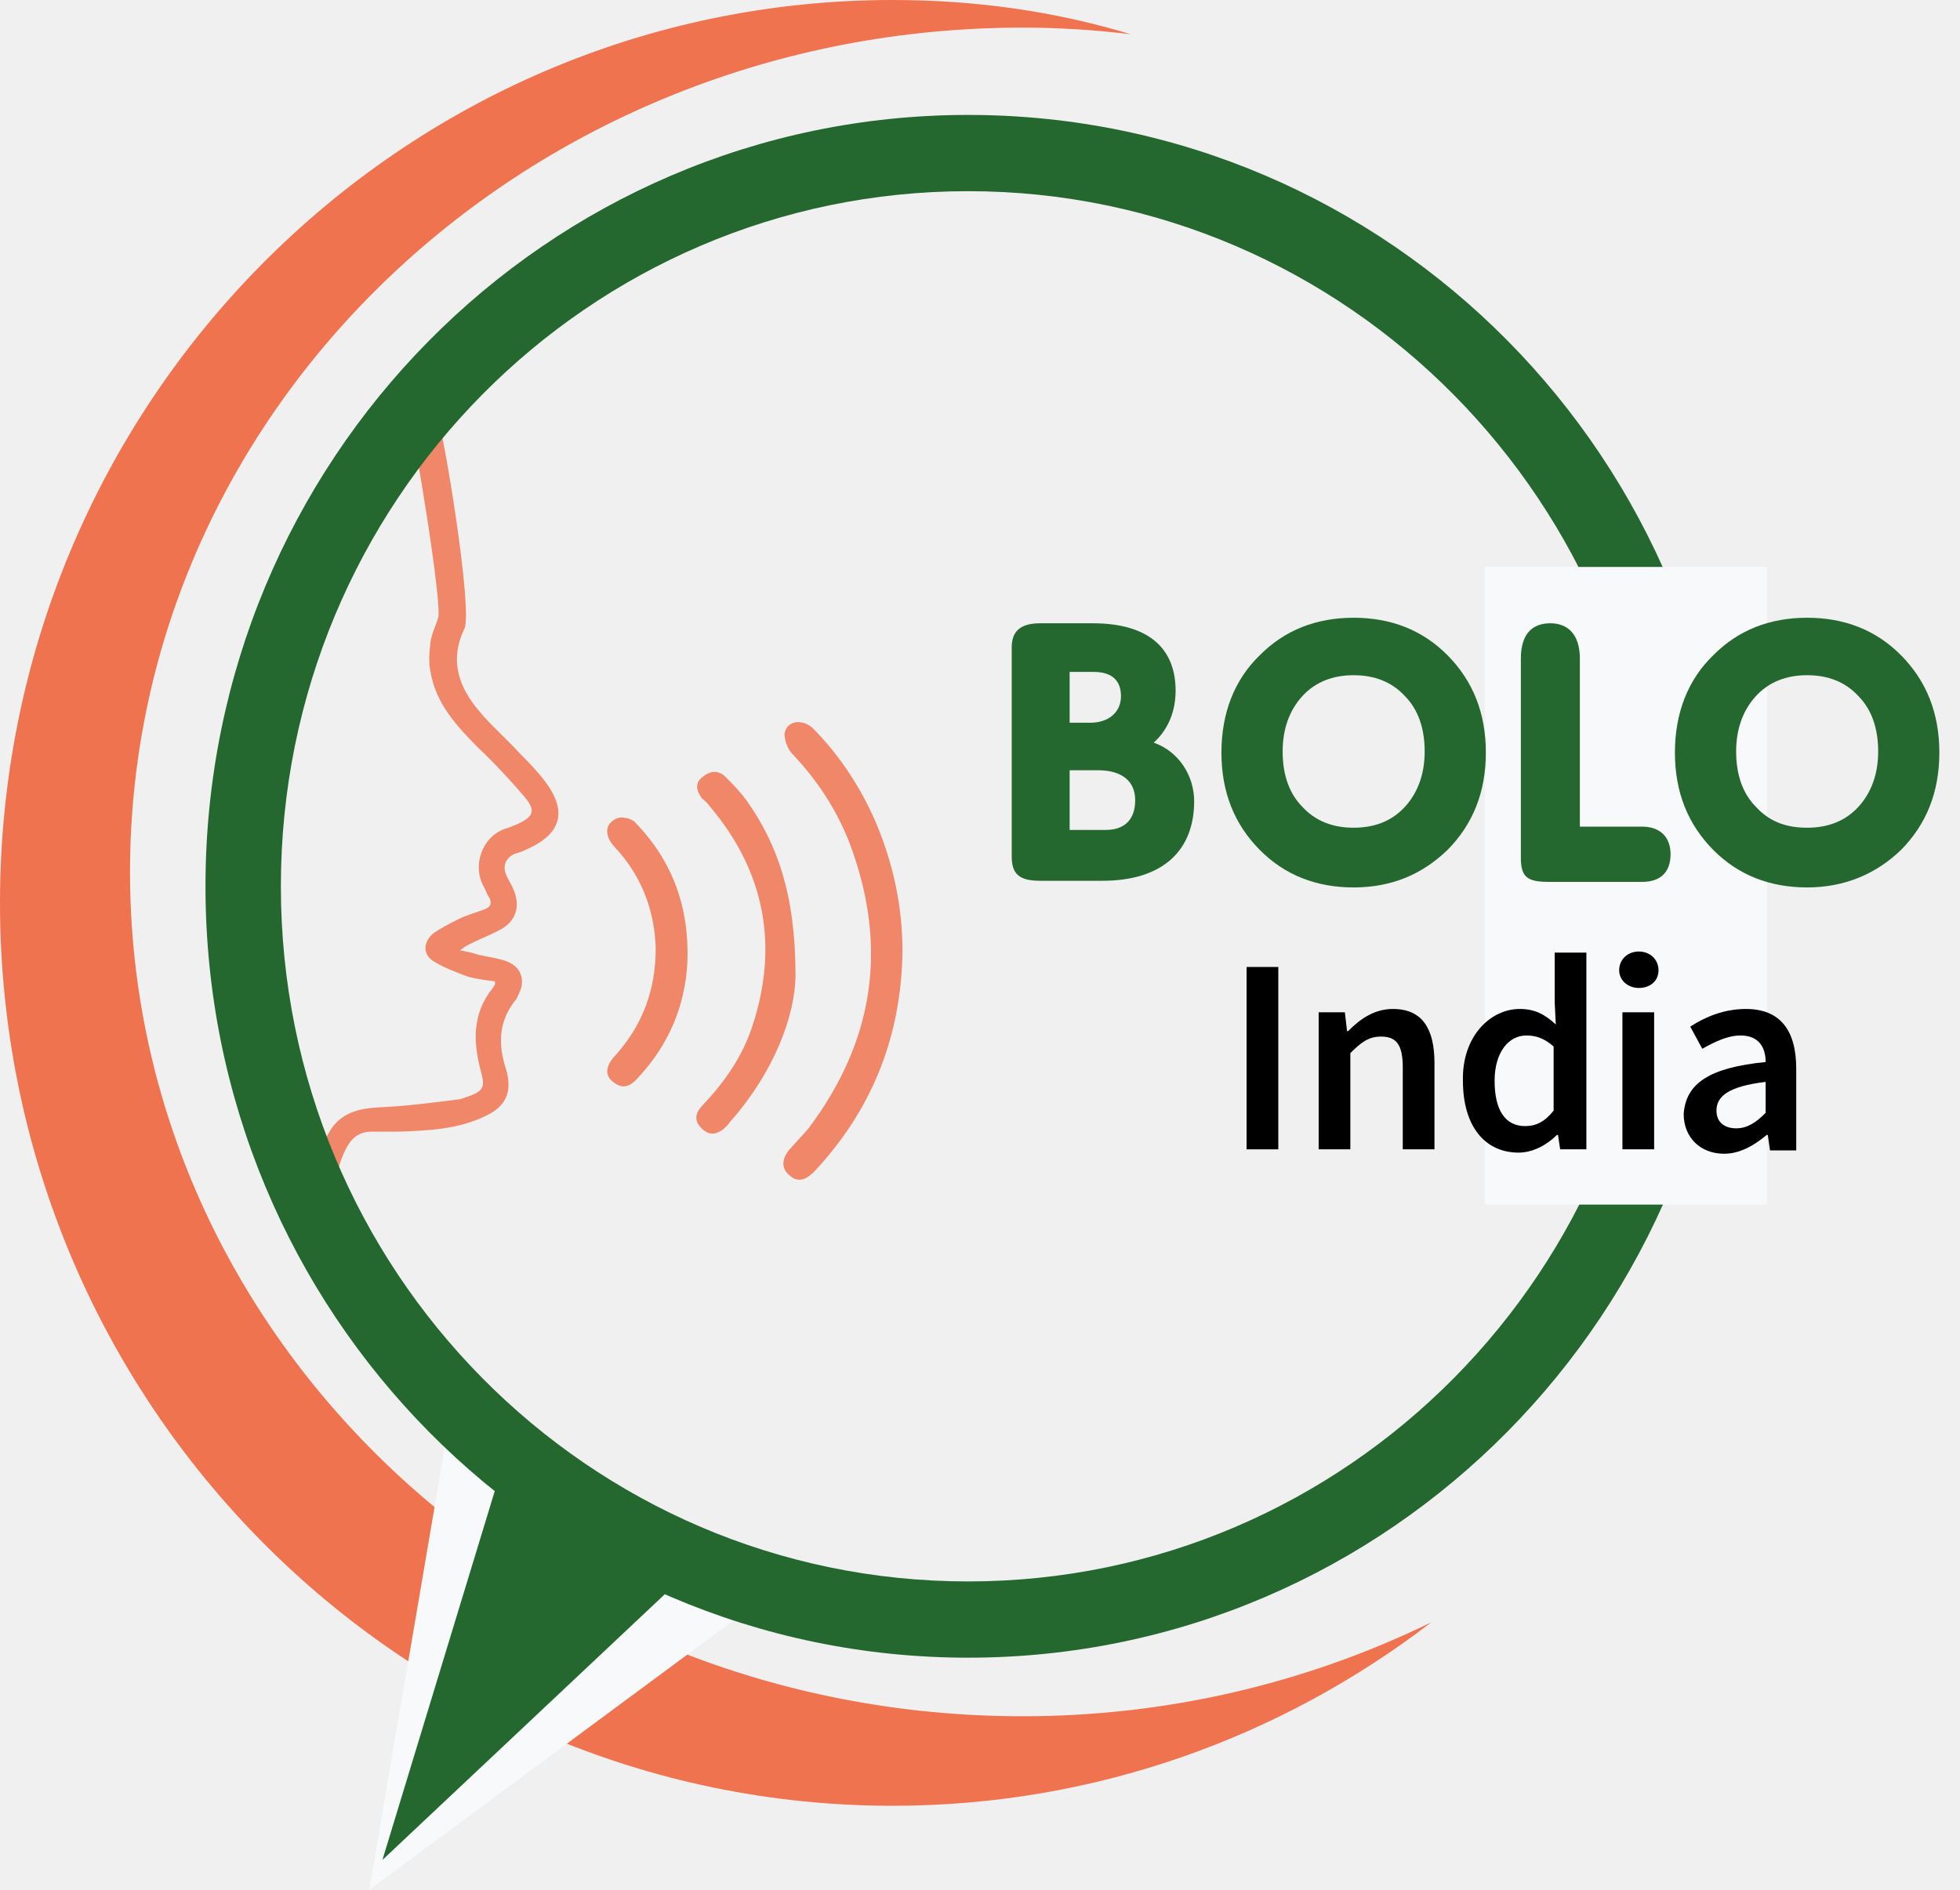
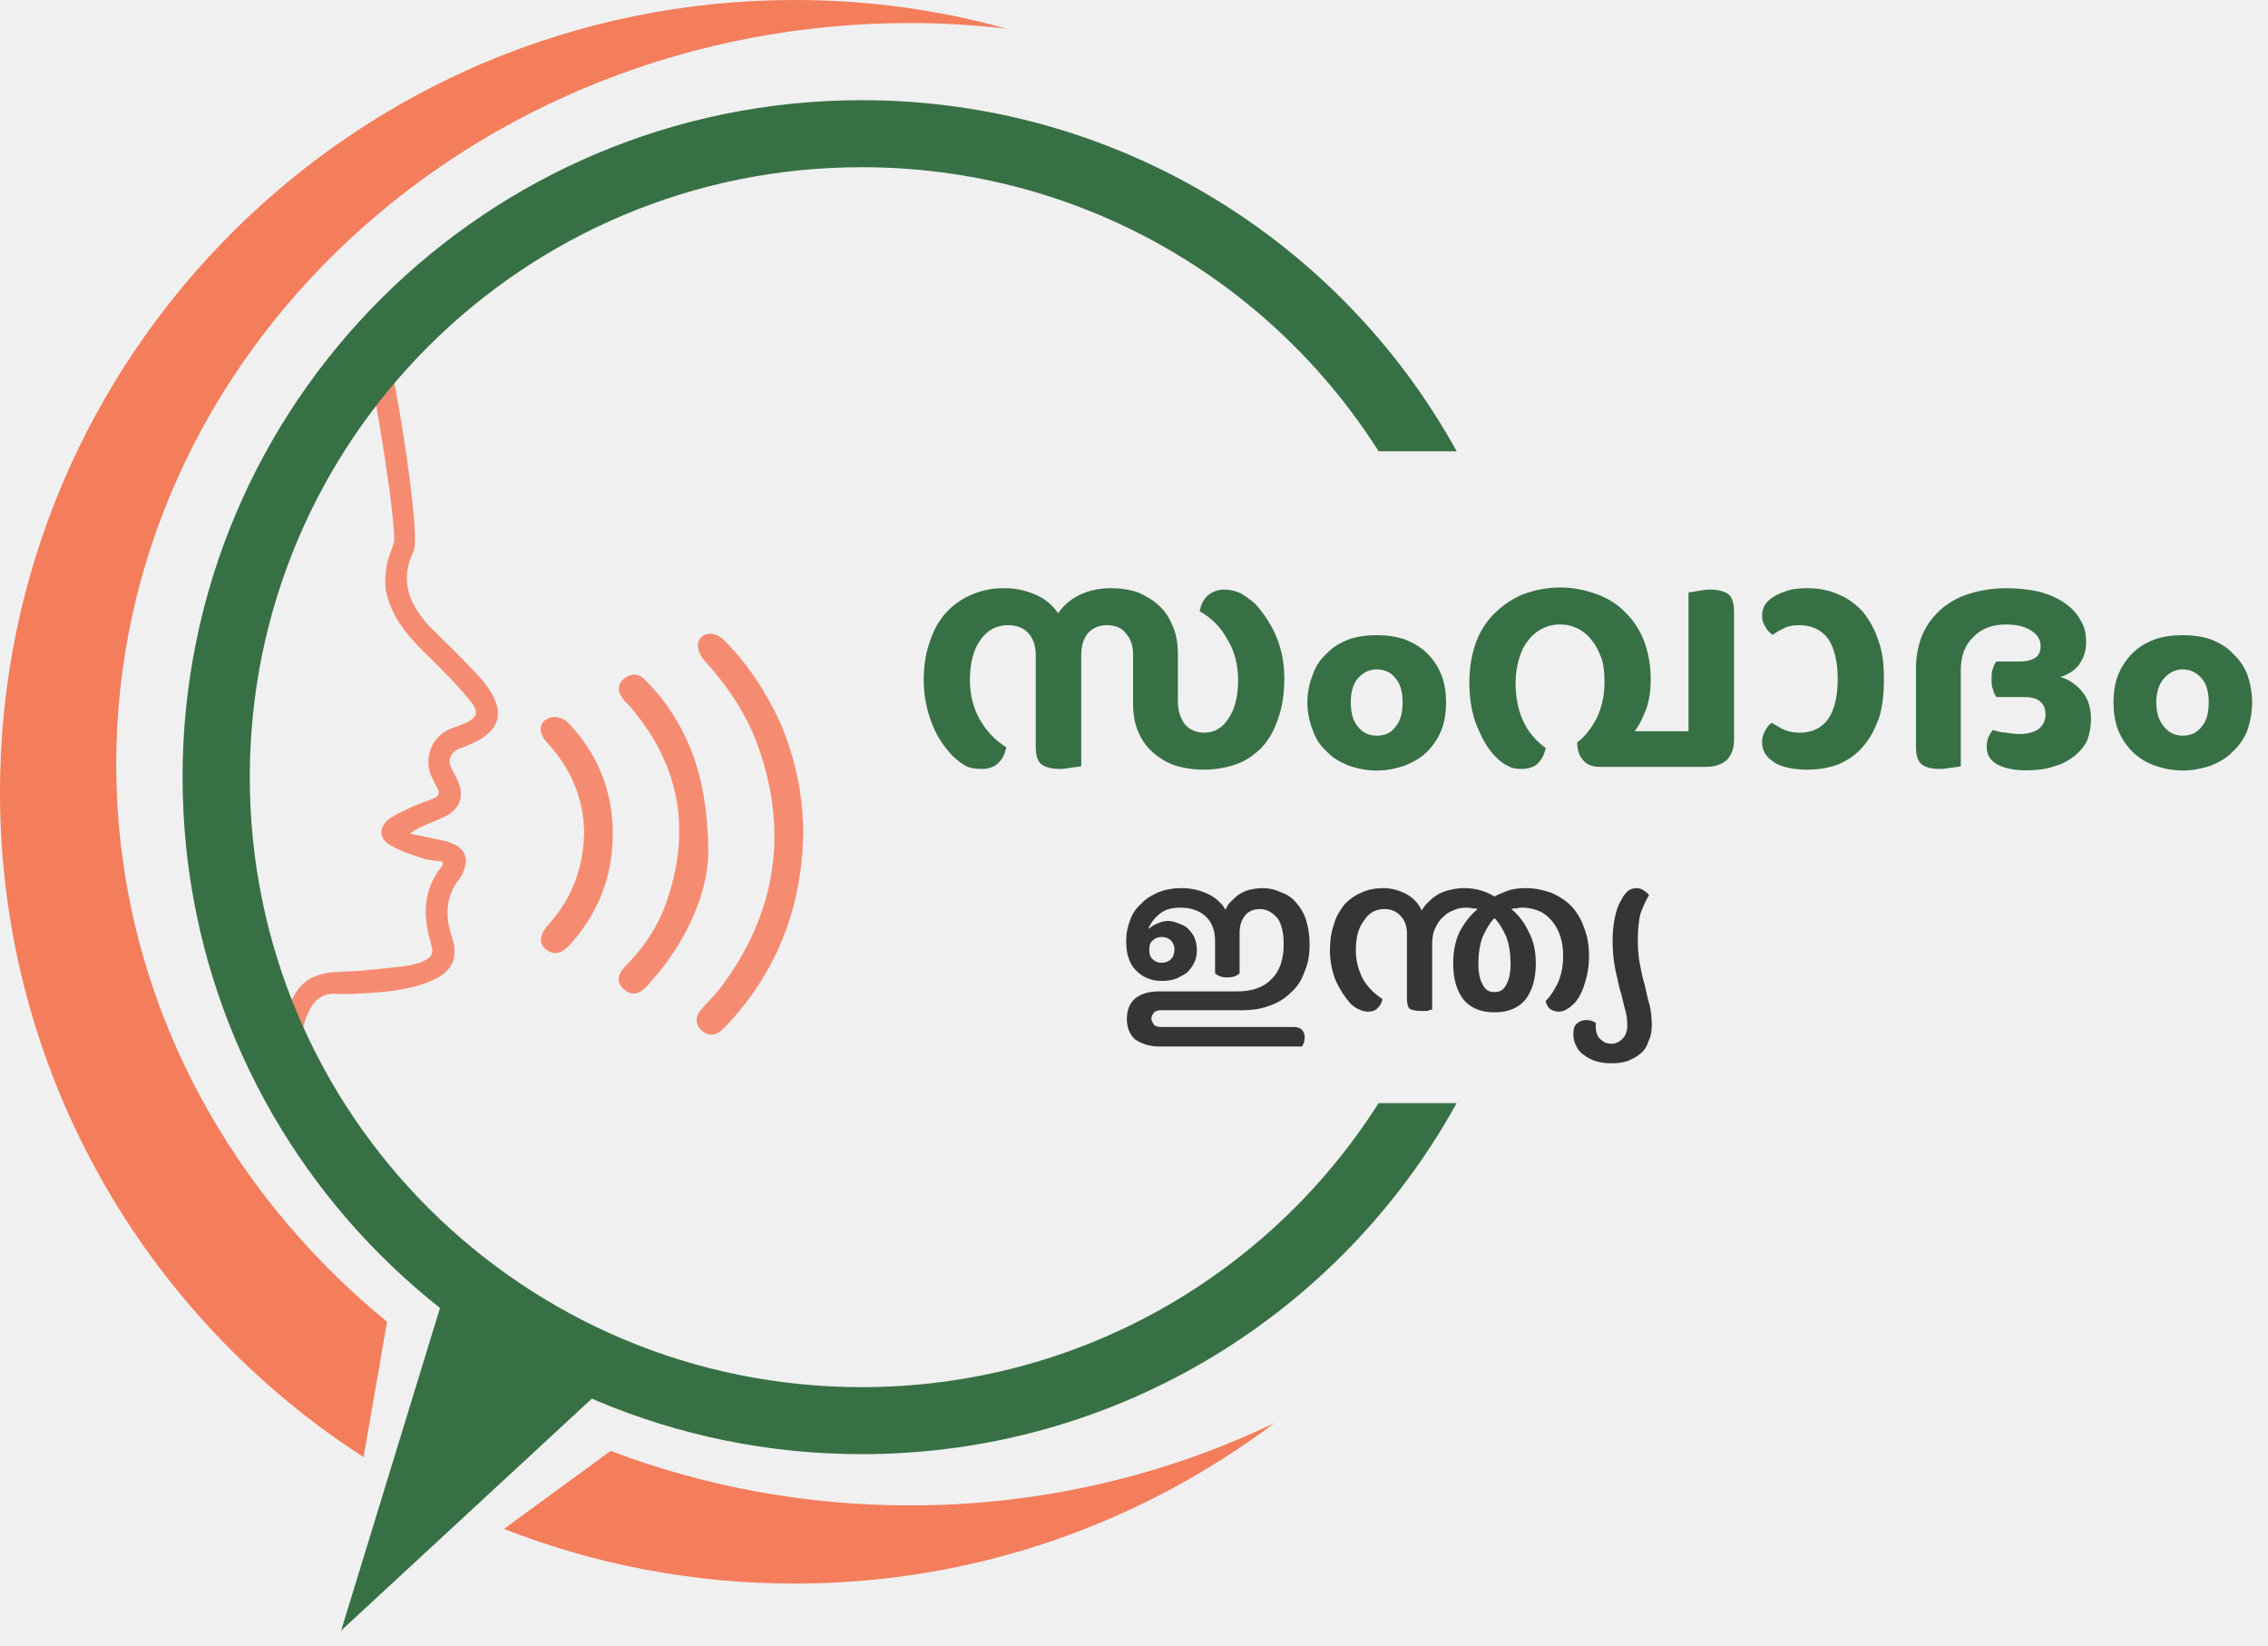
- <svg xmlns="http://www.w3.org/2000/svg" width="56" height="54" viewBox="0 0 56 54" fill="none">
-   <g clip-path="url(#clip0)">
-     <path fill-rule="evenodd" clip-rule="evenodd" d="M12.457 11.747C12.675 12.284 13.518 17.463 13.268 17.968C12.831 18.884 13.112 19.642 13.705 20.337C14.049 20.747 14.454 21.094 14.829 21.505C15.079 21.758 15.329 22.01 15.547 22.294C16.234 23.179 16.047 23.842 15.016 24.284C14.892 24.347 14.767 24.379 14.673 24.41C14.454 24.537 14.361 24.726 14.454 24.979C14.517 25.137 14.611 25.263 14.673 25.421C14.86 25.863 14.767 26.273 14.361 26.526C14.142 26.652 13.924 26.747 13.705 26.842C13.518 26.936 13.331 27 13.143 27.158C13.331 27.189 13.487 27.221 13.674 27.284C13.955 27.347 14.236 27.379 14.486 27.473C14.892 27.631 15.016 28.01 14.829 28.389C14.798 28.452 14.767 28.547 14.704 28.61C14.236 29.21 14.236 29.873 14.454 30.537C14.642 31.168 14.486 31.61 13.861 31.894C13.081 32.273 12.238 32.305 11.395 32.337C11.146 32.337 10.896 32.337 10.615 32.337C10.084 32.337 9.897 32.747 9.741 33.158C9.554 33.726 9.429 34.326 9.273 34.894C9.21 35.115 9.179 35.305 8.898 35.273C8.648 35.242 8.523 35.052 8.617 34.768C8.742 34.2 8.867 33.631 9.054 33.063C9.116 32.81 9.273 32.589 9.397 32.368C9.71 31.8 10.24 31.673 10.833 31.642C11.583 31.61 12.3 31.515 13.05 31.421C13.175 31.421 13.268 31.358 13.393 31.326C13.83 31.168 13.861 31.042 13.736 30.6C13.518 29.779 13.487 28.958 14.08 28.231C14.111 28.2 14.111 28.168 14.142 28.137C14.142 28.105 14.142 28.105 14.142 28.042C13.893 28.01 13.643 27.979 13.393 27.916C13.05 27.789 12.706 27.663 12.394 27.473C12.082 27.284 12.082 26.936 12.363 26.684C12.582 26.526 12.831 26.4 13.081 26.273C13.331 26.147 13.58 26.084 13.83 25.989C14.017 25.926 14.08 25.8 13.955 25.61C13.893 25.515 13.861 25.389 13.799 25.294C13.518 24.758 13.736 23.936 14.423 23.684C14.548 23.652 14.673 23.589 14.767 23.558C15.235 23.337 15.329 23.179 14.985 22.768C14.579 22.294 14.142 21.821 13.674 21.379C13.05 20.747 12.457 20.116 12.3 19.2C12.238 18.916 12.269 18.631 12.3 18.347C12.332 18.094 12.457 17.873 12.519 17.652C12.644 17.305 11.832 12.284 11.676 11.937" fill="#F18769" />
-     <path fill-rule="evenodd" clip-rule="evenodd" d="M25.785 27.189C25.754 29.526 24.974 31.579 23.413 33.316C23.319 33.41 23.257 33.505 23.163 33.568C22.945 33.758 22.726 33.758 22.539 33.568C22.32 33.379 22.352 33.126 22.508 32.905C22.695 32.684 22.913 32.463 23.101 32.242C24.974 29.747 25.38 27.063 24.287 24.126C23.912 23.147 23.351 22.295 22.633 21.537C22.508 21.41 22.414 21.158 22.414 20.968C22.477 20.589 22.913 20.526 23.226 20.81C24.006 21.6 24.599 22.516 25.036 23.526C25.536 24.726 25.785 25.926 25.785 27.189Z" fill="#F18769" />
-     <path fill-rule="evenodd" clip-rule="evenodd" d="M22.728 27.852C22.728 29.021 22.104 30.631 20.918 31.989C20.855 32.052 20.824 32.115 20.762 32.179C20.543 32.4 20.293 32.495 20.044 32.242C19.794 31.989 19.888 31.768 20.106 31.547C20.73 30.884 21.23 30.158 21.511 29.273C22.26 26.968 21.823 24.852 20.262 23.021C20.2 22.926 20.106 22.863 20.044 22.8C19.888 22.579 19.856 22.358 20.075 22.2C20.262 22.042 20.512 21.979 20.73 22.2C20.949 22.421 21.136 22.61 21.323 22.863C22.198 24.095 22.728 25.547 22.728 27.852Z" fill="#F18769" />
-     <path fill-rule="evenodd" clip-rule="evenodd" d="M18.734 27.094C18.703 26.02 18.328 25.01 17.547 24.189C17.235 23.842 17.298 23.494 17.672 23.368C17.828 23.336 18.078 23.399 18.172 23.526C19.233 24.631 19.701 25.957 19.639 27.505C19.577 28.736 19.108 29.842 18.265 30.757C18.047 31.01 17.828 31.168 17.516 30.915C17.267 30.726 17.298 30.442 17.61 30.126C18.359 29.273 18.734 28.294 18.734 27.094Z" fill="#F18769" />
-     <path d="M29.218 49.042C15.14 49.042 3.715 38.242 3.715 24.916C3.715 11.589 15.14 0.789 29.218 0.789C30.248 0.789 31.279 0.853 32.309 0.979C30.124 0.316 27.845 0 25.504 0C11.425 0 0 11.558 0 25.8C0 40.042 11.425 51.6 25.504 51.6C31.279 51.6 36.617 49.642 40.893 46.358C37.397 48.063 33.432 49.042 29.218 49.042Z" fill="#EE734E" />
-     <path d="M12.705 41.368L21.227 46.105L10.551 54L12.705 41.368Z" fill="#F8F9FA" />
-     <path d="M27.66 3.284C15.611 3.284 5.871 13.168 5.871 25.326C5.871 37.516 15.642 47.368 27.66 47.368C39.709 47.368 49.449 37.484 49.449 25.326C49.449 13.137 39.709 3.284 27.66 3.284ZM27.66 45.189C16.797 45.189 8.025 36.284 8.025 25.326C8.025 14.337 16.828 5.463 27.66 5.463C38.492 5.463 47.295 14.368 47.295 25.326C47.295 36.316 38.492 45.189 27.66 45.189Z" fill="#246830" />
-     <path d="M14.484 41.463L10.926 53.148L20.322 44.306L14.484 41.463Z" fill="#246830" />
-     <path d="M50.48 16.2H42.426V34.421H50.48V16.2Z" fill="#F8F9FA" />
-     <path d="M35.617 27.631H36.523V32.842H35.617V27.631Z" fill="black" />
-     <path d="M37.676 28.926H38.425L38.487 29.463H38.519C38.862 29.115 39.268 28.831 39.798 28.831C40.641 28.831 40.985 29.399 40.985 30.378V32.842H40.079V30.505C40.079 29.842 39.892 29.62 39.455 29.62C39.112 29.62 38.893 29.778 38.581 30.094V32.842H37.676V28.926Z" fill="black" />
-     <path d="M43.421 28.831C43.858 28.831 44.139 28.989 44.451 29.273L44.42 28.641V27.22H45.325V32.841H44.576L44.514 32.431H44.482C44.201 32.715 43.796 32.936 43.39 32.936C42.422 32.936 41.798 32.178 41.798 30.883C41.767 29.62 42.578 28.831 43.421 28.831ZM43.577 32.178C43.889 32.178 44.139 32.052 44.389 31.736V29.904C44.108 29.652 43.858 29.589 43.608 29.589C43.109 29.589 42.703 30.062 42.703 30.883C42.703 31.736 43.015 32.178 43.577 32.178Z" fill="black" />
-     <path d="M46.262 27.726C46.262 27.41 46.511 27.189 46.824 27.189C47.136 27.189 47.386 27.41 47.386 27.726C47.386 28.042 47.136 28.231 46.824 28.231C46.511 28.231 46.262 28.01 46.262 27.726ZM46.355 28.926H47.261V32.842H46.355V28.926Z" fill="black" />
-     <path d="M50.447 30.347C50.447 29.936 50.259 29.589 49.729 29.589C49.354 29.589 48.98 29.778 48.636 29.968L48.293 29.336C48.73 29.052 49.261 28.831 49.885 28.831C50.852 28.831 51.321 29.431 51.321 30.536V32.873H50.572L50.509 32.431H50.478C50.135 32.715 49.729 32.968 49.261 32.968C48.574 32.968 48.105 32.494 48.105 31.831C48.168 30.947 48.855 30.505 50.447 30.347ZM49.604 32.242C49.916 32.242 50.166 32.084 50.447 31.799V30.915C49.385 31.042 49.042 31.326 49.042 31.736C49.042 32.084 49.292 32.242 49.604 32.242Z" fill="black" />
-     <path d="M32.964 21.221C33.682 21.473 34.119 22.168 34.119 22.894C34.119 24.284 33.245 25.168 31.497 25.168H29.718C29.125 25.168 28.906 24.979 28.906 24.473V18.505C28.906 18.063 29.125 17.81 29.718 17.81H31.216C32.902 17.81 33.589 18.599 33.589 19.736C33.589 20.494 33.245 20.968 32.964 21.221ZM30.561 20.652H31.154C31.653 20.652 32.028 20.368 32.028 19.894C32.028 19.452 31.778 19.2 31.247 19.2H30.561V20.652ZM30.561 23.715H31.591C32.121 23.715 32.434 23.431 32.434 22.863C32.434 22.326 32.059 22.01 31.372 22.01H30.561V23.715Z" fill="#246830" />
-     <path d="M38.676 25.358C37.614 25.358 36.709 25.01 35.991 24.284C35.273 23.558 34.898 22.642 34.898 21.505C34.898 20.368 35.273 19.421 35.991 18.726C36.709 18 37.614 17.652 38.676 17.652C39.737 17.652 40.642 18 41.36 18.726C42.078 19.452 42.453 20.368 42.453 21.505C42.453 22.642 42.078 23.558 41.36 24.284C40.642 24.979 39.768 25.358 38.676 25.358ZM38.676 23.652C39.269 23.652 39.768 23.463 40.143 23.052C40.517 22.642 40.705 22.105 40.705 21.473C40.705 20.81 40.517 20.273 40.143 19.894C39.768 19.484 39.269 19.294 38.676 19.294C38.083 19.294 37.583 19.484 37.208 19.894C36.834 20.305 36.647 20.842 36.647 21.473C36.647 22.137 36.834 22.673 37.208 23.052C37.583 23.463 38.083 23.652 38.676 23.652Z" fill="#246830" />
-     <path d="M45.139 23.621H46.918C47.418 23.621 47.73 23.905 47.73 24.41C47.73 24.915 47.449 25.2 46.918 25.2H44.265C43.64 25.2 43.453 25.073 43.453 24.505V18.821C43.453 18.094 43.797 17.81 44.296 17.81C44.764 17.81 45.139 18.094 45.139 18.821V23.621Z" fill="#246830" />
-     <path d="M51.633 25.358C50.571 25.358 49.666 25.01 48.948 24.284C48.23 23.558 47.855 22.642 47.855 21.505C47.855 20.368 48.23 19.421 48.948 18.726C49.666 18 50.571 17.652 51.633 17.652C52.694 17.652 53.599 18 54.317 18.726C55.035 19.452 55.41 20.368 55.41 21.505C55.41 22.642 55.035 23.558 54.317 24.284C53.599 24.979 52.694 25.358 51.633 25.358ZM51.633 23.652C52.226 23.652 52.725 23.463 53.1 23.052C53.474 22.642 53.662 22.105 53.662 21.473C53.662 20.81 53.474 20.273 53.1 19.894C52.725 19.484 52.226 19.294 51.633 19.294C51.039 19.294 50.54 19.484 50.166 19.894C49.791 20.305 49.604 20.842 49.604 21.473C49.604 22.137 49.791 22.673 50.166 23.052C50.54 23.463 51.008 23.652 51.633 23.652Z" fill="#246830" />
-   </g>
-   <defs>
-     <clipPath id="clip0">
-       <rect width="55.409" height="54" fill="white" />
-     </clipPath>
-   </defs>
+ <svg xmlns="http://www.w3.org/2000/svg" width="142" height="103" viewBox="0 0 142 103" fill="none">
+   <path fill-rule="evenodd" clip-rule="evenodd" d="M24.353 22.57C24.747 23.575 26.369 33.58 25.887 34.497C25.011 36.288 25.58 37.73 26.764 39.084C27.466 39.827 28.255 40.526 29 41.312C29.438 41.793 29.965 42.274 30.359 42.798C31.718 44.545 31.367 45.812 29.307 46.642C29.088 46.73 28.869 46.817 28.649 46.904C28.211 47.123 28.035 47.56 28.211 47.997C28.342 48.303 28.518 48.565 28.649 48.87C29.044 49.744 28.869 50.487 28.035 51.011C27.641 51.23 27.159 51.404 26.764 51.579C26.369 51.754 26.019 51.885 25.668 52.191C26.019 52.278 26.369 52.322 26.72 52.409C27.246 52.54 27.816 52.584 28.299 52.802C29.131 53.108 29.351 53.807 29 54.55C28.956 54.725 28.869 54.856 28.781 54.987C27.86 56.123 27.86 57.39 28.299 58.7C28.693 59.923 28.342 60.754 27.159 61.322C25.624 62.021 23.958 62.108 22.336 62.195C21.854 62.239 21.328 62.195 20.846 62.195C19.837 62.239 19.399 63.025 19.136 63.768C18.785 64.86 18.522 65.996 18.259 67.132C18.128 67.525 18.084 67.918 17.514 67.875C17.032 67.787 16.812 67.438 16.944 66.87C17.207 65.778 17.47 64.686 17.777 63.593C17.908 63.113 18.215 62.676 18.478 62.239C19.092 61.147 20.1 60.885 21.284 60.841C22.731 60.797 24.177 60.623 25.624 60.448C25.843 60.404 26.063 60.317 26.282 60.273C27.115 59.923 27.203 59.749 26.939 58.875C26.501 57.302 26.501 55.73 27.597 54.331C27.641 54.288 27.685 54.2 27.729 54.113C27.729 54.113 27.729 54.069 27.729 53.938C27.246 53.851 26.764 53.851 26.326 53.676C25.624 53.458 24.923 53.196 24.353 52.846C23.739 52.453 23.739 51.798 24.309 51.317C24.704 51.011 25.23 50.793 25.668 50.574C26.15 50.356 26.633 50.181 27.115 50.006C27.466 49.875 27.597 49.657 27.378 49.307C27.246 49.089 27.159 48.87 27.071 48.696C26.501 47.647 26.939 46.074 28.299 45.594C28.518 45.507 28.781 45.419 29 45.332C29.921 44.939 30.052 44.589 29.395 43.803C28.649 42.885 27.772 42.011 26.896 41.138C25.668 39.958 24.528 38.735 24.177 36.987C24.09 36.463 24.134 35.895 24.221 35.371C24.309 34.89 24.528 34.453 24.66 34.017C24.923 33.318 23.388 23.706 23.038 23.007L24.353 22.57Z" fill="#F58B71" stroke="#F58B71" stroke-width="0.014" />
+   <path fill-rule="evenodd" clip-rule="evenodd" d="M50.282 52.222C50.195 56.722 48.704 60.654 45.679 63.974C45.504 64.149 45.372 64.323 45.153 64.498C44.759 64.848 44.32 64.848 43.926 64.498C43.531 64.105 43.531 63.624 43.882 63.231C44.233 62.794 44.671 62.401 45.022 61.964C48.66 57.202 49.45 51.96 47.345 46.368C46.6 44.489 45.504 42.873 44.145 41.387C43.882 41.125 43.663 40.645 43.706 40.339C43.794 39.596 44.671 39.465 45.285 40.033C46.819 41.562 47.959 43.309 48.836 45.232C49.8 47.46 50.282 49.819 50.282 52.222Z" fill="#F58B71" />
+   <path fill-rule="evenodd" clip-rule="evenodd" d="M50.282 52.222C50.195 56.722 48.704 60.654 45.679 63.974C45.504 64.149 45.372 64.323 45.153 64.498C44.759 64.848 44.32 64.848 43.926 64.498C43.531 64.105 43.531 63.624 43.882 63.231C44.233 62.794 44.671 62.401 45.022 61.964C48.66 57.202 49.45 51.96 47.345 46.368C46.6 44.489 45.504 42.873 44.145 41.387C43.882 41.125 43.663 40.645 43.706 40.339C43.794 39.596 44.671 39.465 45.285 40.033C46.819 41.562 47.959 43.309 48.836 45.232C49.8 47.46 50.282 49.819 50.282 52.222Z" stroke="#F58B71" stroke-width="0.014" />
+   <path fill-rule="evenodd" clip-rule="evenodd" d="M44.337 53.493C44.293 55.721 43.11 58.823 40.742 61.444C40.654 61.575 40.567 61.663 40.435 61.794C39.997 62.23 39.515 62.362 39.032 61.881C38.55 61.444 38.725 60.964 39.12 60.527C40.348 59.303 41.312 57.862 41.838 56.158C43.285 51.745 42.496 47.726 39.383 44.144C39.252 44.013 39.076 43.882 38.989 43.707C38.682 43.314 38.638 42.877 39.032 42.527C39.383 42.221 39.865 42.09 40.304 42.484C40.698 42.877 41.093 43.314 41.444 43.751C43.329 46.241 44.337 49.08 44.337 53.493Z" fill="#F58B71" />
+   <path fill-rule="evenodd" clip-rule="evenodd" d="M44.337 53.493C44.293 55.721 43.11 58.823 40.742 61.444C40.654 61.575 40.567 61.663 40.435 61.794C39.997 62.23 39.515 62.362 39.032 61.881C38.55 61.444 38.725 60.964 39.12 60.527C40.348 59.303 41.312 57.862 41.838 56.158C43.285 51.745 42.496 47.726 39.383 44.144C39.252 44.013 39.076 43.882 38.989 43.707C38.682 43.314 38.638 42.877 39.032 42.527C39.383 42.221 39.865 42.09 40.304 42.484C40.698 42.877 41.093 43.314 41.444 43.751C43.329 46.241 44.337 49.08 44.337 53.493Z" stroke="#F58B71" stroke-width="0.014" />
+   <path fill-rule="evenodd" clip-rule="evenodd" d="M36.583 52.07C36.539 49.973 35.75 48.094 34.26 46.478C33.646 45.822 33.734 45.123 34.523 44.905C34.83 44.817 35.312 44.992 35.531 45.211C37.592 47.351 38.512 49.929 38.337 52.856C38.205 55.259 37.285 57.356 35.663 59.147C35.224 59.584 34.786 59.89 34.172 59.409C33.734 59.06 33.778 58.492 34.347 57.88C35.794 56.264 36.539 54.385 36.583 52.07Z" fill="#F58B71" />
+   <path fill-rule="evenodd" clip-rule="evenodd" d="M36.583 52.07C36.539 49.973 35.75 48.094 34.26 46.478C33.646 45.822 33.734 45.123 34.523 44.905C34.83 44.817 35.312 44.992 35.531 45.211C37.592 47.351 38.512 49.929 38.337 52.856C38.205 55.259 37.285 57.356 35.663 59.147C35.224 59.584 34.786 59.89 34.172 59.409C33.734 59.06 33.778 58.492 34.347 57.88C35.794 56.264 36.539 54.385 36.583 52.07Z" stroke="#F58B71" stroke-width="0.014" />
+   <path fill-rule="evenodd" clip-rule="evenodd" d="M38.235 90.821C44.021 93.022 50.353 94.235 56.993 94.235C65.191 94.235 72.951 92.356 79.79 89.08C71.416 95.371 61.026 99.128 49.759 99.128C43.334 99.128 37.193 97.915 31.556 95.708L38.235 90.821ZM24.234 82.741C13.836 74.233 7.278 61.745 7.278 47.838C7.278 22.237 29.505 1.442 56.993 1.442C59.009 1.442 61.026 1.573 62.999 1.791C58.79 0.612 54.318 0 49.759 0C22.271 0 0 22.194 0 49.586C0 67.033 9.064 82.382 22.764 91.209L24.234 82.741Z" fill="#F47D5C" />
+   <path d="M28.243 79.612L21.36 102.068L39.685 85.117L28.243 79.612Z" fill="#377044" />
+   <path fill-rule="evenodd" clip-rule="evenodd" d="M15.639 48.649C15.639 69.75 32.781 86.832 53.956 86.832C67.571 86.832 79.53 79.741 86.315 69.052H91.2C83.973 82.154 70 91.026 53.956 91.026C30.457 91.026 11.431 72.066 11.431 48.649C11.431 25.232 30.457 6.271 53.956 6.271C70.001 6.271 83.974 15.144 91.201 28.247H86.315C79.531 17.558 67.572 10.466 53.956 10.466C32.781 10.466 15.639 27.547 15.639 48.649Z" fill="#377044" />
+   <path d="M73.748 43.941C73.748 44.508 73.924 44.989 74.186 45.339C74.493 45.688 74.888 45.863 75.414 45.863C76.028 45.863 76.554 45.557 76.905 44.989C77.299 44.421 77.518 43.635 77.518 42.586C77.518 41.625 77.299 40.751 76.861 40.052C76.466 39.309 75.896 38.698 75.107 38.261C75.195 37.868 75.326 37.562 75.589 37.3C75.896 37.038 76.247 36.907 76.642 36.907C77.036 36.907 77.343 36.994 77.65 37.125C77.957 37.3 78.264 37.518 78.571 37.781C79.097 38.348 79.535 39.004 79.886 39.79C80.237 40.62 80.412 41.494 80.412 42.455C80.412 43.416 80.28 44.29 80.017 44.989C79.798 45.688 79.447 46.3 79.009 46.78C78.571 47.217 78.044 47.61 77.431 47.829C76.817 48.047 76.115 48.178 75.414 48.178C74.713 48.178 74.143 48.091 73.573 47.916C73.047 47.741 72.564 47.435 72.17 47.086C71.775 46.736 71.468 46.3 71.249 45.775C71.03 45.251 70.942 44.683 70.942 43.984V40.97C70.942 40.445 70.811 40.009 70.504 39.659C70.241 39.309 69.846 39.135 69.32 39.135C68.794 39.135 68.4 39.309 68.093 39.659C67.83 40.009 67.698 40.445 67.698 40.97V47.96C67.567 48.004 67.391 48.004 67.128 48.047C66.865 48.091 66.602 48.135 66.383 48.135C65.901 48.135 65.506 48.047 65.243 47.872C64.98 47.698 64.849 47.304 64.849 46.736V41.013C64.849 40.489 64.717 40.009 64.41 39.659C64.103 39.309 63.665 39.135 63.095 39.135C62.393 39.135 61.824 39.441 61.385 40.052C60.947 40.664 60.727 41.494 60.727 42.586C60.727 43.504 60.947 44.334 61.341 45.033C61.736 45.732 62.306 46.343 63.007 46.78C62.919 47.173 62.788 47.479 62.525 47.741C62.262 48.004 61.911 48.135 61.473 48.135C61.078 48.135 60.727 48.091 60.421 47.916C60.114 47.741 59.851 47.523 59.588 47.261C59.062 46.693 58.623 46.038 58.316 45.207C58.009 44.377 57.834 43.504 57.834 42.586C57.834 41.669 57.965 40.839 58.228 40.14C58.448 39.441 58.798 38.829 59.237 38.348C59.719 37.824 60.245 37.475 60.859 37.212C61.473 36.95 62.13 36.819 62.876 36.819C63.577 36.819 64.191 36.95 64.805 37.212C65.418 37.475 65.901 37.868 66.251 38.392C66.602 37.868 67.084 37.475 67.654 37.212C68.224 36.95 68.882 36.819 69.539 36.819C70.153 36.819 70.723 36.907 71.249 37.081C71.731 37.3 72.214 37.562 72.564 37.911C72.959 38.261 73.222 38.698 73.441 39.222C73.66 39.746 73.748 40.314 73.748 40.97V43.941Z" fill="#377044" />
+   <path d="M90.536 43.953C90.536 44.608 90.448 45.22 90.229 45.744C90.01 46.268 89.703 46.705 89.352 47.055C88.958 47.448 88.475 47.71 87.949 47.928C87.423 48.103 86.853 48.234 86.196 48.234C85.538 48.234 84.968 48.103 84.442 47.928C83.916 47.71 83.434 47.448 83.083 47.055C82.688 46.705 82.382 46.268 82.206 45.744C81.987 45.22 81.856 44.608 81.856 43.953C81.856 43.341 81.987 42.73 82.206 42.205C82.382 41.681 82.688 41.244 83.083 40.895C83.434 40.502 83.916 40.239 84.442 40.021C84.968 39.846 85.538 39.759 86.196 39.759C86.853 39.759 87.423 39.846 87.949 40.021C88.475 40.239 88.958 40.502 89.352 40.895C89.703 41.244 90.01 41.681 90.229 42.205C90.448 42.73 90.536 43.341 90.536 43.953ZM84.574 43.953C84.574 44.608 84.705 45.132 85.012 45.482C85.319 45.875 85.713 46.05 86.196 46.05C86.722 46.05 87.116 45.875 87.379 45.482C87.686 45.132 87.818 44.608 87.818 43.953C87.818 43.341 87.686 42.817 87.379 42.467C87.116 42.118 86.722 41.9 86.196 41.9C85.713 41.9 85.319 42.118 85.012 42.467C84.705 42.817 84.574 43.341 84.574 43.953Z" fill="#377044" />
+   <path d="M105.719 37.08C105.851 37.08 106.026 37.036 106.289 36.993C106.552 36.949 106.815 36.906 107.034 36.906C107.517 36.906 107.911 36.993 108.174 37.168C108.437 37.342 108.569 37.736 108.569 38.303V46.342C108.569 46.866 108.393 47.26 108.13 47.565C107.823 47.828 107.385 48.002 106.859 48.002H100.151C99.713 48.002 99.362 47.871 99.143 47.609C98.88 47.347 98.749 46.954 98.749 46.473C99.231 46.124 99.625 45.599 99.976 44.944C100.283 44.289 100.458 43.546 100.458 42.716C100.458 42.192 100.414 41.667 100.283 41.231C100.108 40.794 99.932 40.401 99.669 40.095C99.45 39.789 99.143 39.527 98.792 39.352C98.442 39.177 98.091 39.09 97.696 39.09C97.258 39.09 96.907 39.177 96.556 39.352C96.206 39.527 95.899 39.789 95.68 40.095C95.417 40.401 95.241 40.794 95.11 41.231C94.978 41.667 94.891 42.192 94.891 42.716C94.891 44.551 95.504 45.905 96.776 46.823C96.688 47.26 96.513 47.565 96.25 47.828C95.987 48.046 95.636 48.133 95.241 48.133C94.934 48.133 94.627 48.09 94.365 47.915C94.058 47.784 93.838 47.565 93.619 47.347C93.137 46.866 92.786 46.211 92.479 45.468C92.172 44.726 91.997 43.808 91.997 42.716C91.997 41.842 92.129 41.012 92.392 40.27C92.655 39.527 93.049 38.915 93.531 38.435C94.058 37.91 94.627 37.517 95.329 37.211C96.03 36.949 96.82 36.774 97.696 36.774C98.529 36.774 99.318 36.949 100.02 37.211C100.721 37.473 101.335 37.867 101.817 38.391C102.3 38.871 102.694 39.483 102.957 40.182C103.22 40.925 103.352 41.667 103.352 42.541C103.352 43.197 103.264 43.808 103.089 44.332C102.87 44.9 102.65 45.381 102.343 45.774H105.719V37.08Z" fill="#377044" />
+   <path d="M112.693 45.863C113.438 45.863 114.008 45.601 114.446 45.033C114.841 44.465 115.06 43.635 115.06 42.499C115.06 41.407 114.841 40.533 114.446 39.965C114.008 39.397 113.394 39.135 112.649 39.135C112.298 39.135 111.991 39.178 111.728 39.309C111.465 39.441 111.202 39.572 110.983 39.746C110.807 39.615 110.632 39.441 110.544 39.266C110.413 39.047 110.325 38.829 110.325 38.567C110.325 38.174 110.457 37.824 110.764 37.562C111.027 37.344 111.334 37.169 111.728 37.038C112.166 36.863 112.649 36.819 113.175 36.819C113.876 36.819 114.534 36.95 115.104 37.212C115.674 37.431 116.2 37.824 116.638 38.305C117.033 38.785 117.384 39.397 117.603 40.096C117.866 40.795 117.953 41.581 117.953 42.499C117.953 43.416 117.866 44.246 117.647 44.945C117.384 45.644 117.077 46.256 116.638 46.736C116.244 47.217 115.718 47.567 115.148 47.829C114.578 48.047 113.92 48.178 113.175 48.178C112.693 48.178 112.254 48.135 111.903 48.047C111.509 47.96 111.202 47.829 110.939 47.61C110.544 47.348 110.325 46.955 110.325 46.431C110.325 46.212 110.369 45.994 110.501 45.775C110.632 45.513 110.764 45.339 110.939 45.251C111.158 45.382 111.421 45.557 111.728 45.688C112.035 45.819 112.342 45.863 112.693 45.863Z" fill="#377044" />
+   <path d="M125.001 43.635C124.913 43.504 124.825 43.373 124.781 43.154C124.694 42.979 124.694 42.761 124.694 42.499C124.694 42.237 124.694 42.018 124.781 41.843C124.825 41.669 124.913 41.494 125.001 41.407H126.491C126.886 41.407 127.193 41.319 127.412 41.188C127.631 41.057 127.763 40.795 127.763 40.445C127.763 40.052 127.587 39.746 127.193 39.484C126.798 39.222 126.272 39.091 125.614 39.091C124.738 39.091 124.036 39.353 123.554 39.877C123.028 40.358 122.765 41.057 122.765 41.974V47.96C122.677 48.004 122.502 48.004 122.239 48.047C121.976 48.091 121.713 48.135 121.45 48.135C120.967 48.135 120.573 48.047 120.354 47.872C120.091 47.698 119.959 47.304 119.959 46.736V41.843C119.959 41.101 120.091 40.402 120.354 39.746C120.617 39.135 121.011 38.611 121.493 38.174C121.976 37.737 122.589 37.387 123.291 37.169C123.992 36.95 124.781 36.819 125.614 36.819C126.404 36.819 127.061 36.907 127.675 37.038C128.289 37.212 128.815 37.431 129.253 37.737C129.692 38.043 130.042 38.392 130.262 38.829C130.525 39.222 130.612 39.703 130.612 40.183C130.612 40.489 130.568 40.751 130.481 41.013C130.393 41.276 130.262 41.45 130.13 41.669C129.955 41.843 129.779 42.018 129.604 42.106C129.385 42.237 129.209 42.324 128.99 42.368C129.56 42.542 130.042 42.892 130.393 43.329C130.744 43.766 130.919 44.334 130.919 45.033C130.919 45.47 130.831 45.906 130.7 46.3C130.525 46.693 130.262 46.999 129.911 47.304C129.56 47.567 129.165 47.829 128.639 47.96C128.157 48.135 127.543 48.222 126.886 48.222C126.097 48.222 125.527 48.091 125.088 47.872C124.606 47.61 124.387 47.261 124.387 46.736C124.387 46.343 124.518 45.994 124.781 45.688C125.044 45.775 125.308 45.863 125.614 45.863C125.877 45.906 126.14 45.95 126.404 45.95C126.973 45.95 127.412 45.819 127.675 45.601C127.938 45.382 128.069 45.076 128.069 44.727C128.069 44.334 127.938 44.072 127.719 43.897C127.5 43.722 127.193 43.635 126.754 43.635H125.001Z" fill="#377044" />
+   <path d="M141.008 43.953C141.008 44.608 140.877 45.22 140.701 45.744C140.482 46.268 140.175 46.705 139.781 47.055C139.43 47.448 138.948 47.71 138.421 47.928C137.895 48.103 137.282 48.234 136.668 48.234C136.01 48.234 135.44 48.103 134.914 47.928C134.344 47.71 133.906 47.448 133.511 47.055C133.161 46.705 132.854 46.268 132.635 45.744C132.415 45.22 132.328 44.608 132.328 43.953C132.328 43.341 132.415 42.73 132.635 42.205C132.854 41.681 133.161 41.244 133.511 40.895C133.906 40.502 134.344 40.239 134.914 40.021C135.44 39.846 136.01 39.759 136.668 39.759C137.282 39.759 137.895 39.846 138.421 40.021C138.948 40.239 139.43 40.502 139.781 40.895C140.175 41.244 140.482 41.681 140.701 42.205C140.877 42.73 141.008 43.341 141.008 43.953ZM135.002 43.953C135.002 44.608 135.177 45.132 135.484 45.482C135.791 45.875 136.186 46.05 136.668 46.05C137.15 46.05 137.545 45.875 137.852 45.482C138.158 45.132 138.29 44.608 138.29 43.953C138.29 43.341 138.158 42.817 137.852 42.467C137.545 42.118 137.15 41.9 136.668 41.9C136.186 41.9 135.791 42.118 135.484 42.467C135.177 42.817 135.002 43.341 135.002 43.953Z" fill="#377044" />
+   <path d="M76.076 58.869C76.076 58.214 75.857 57.69 75.463 57.34C75.068 56.991 74.542 56.816 73.928 56.816C73.402 56.816 73.008 56.903 72.657 57.166C72.306 57.428 72.087 57.733 71.912 58.083L71.956 58.127C72.087 57.996 72.219 57.908 72.438 57.821C72.613 57.733 72.876 57.646 73.139 57.646C73.358 57.646 73.621 57.733 73.841 57.821C74.06 57.908 74.279 57.996 74.411 58.17C74.586 58.345 74.718 58.52 74.805 58.738C74.893 58.957 74.937 59.219 74.937 59.481C74.937 59.743 74.893 60.049 74.761 60.267C74.674 60.486 74.498 60.704 74.323 60.879C74.147 61.01 73.885 61.141 73.621 61.272C73.358 61.36 73.052 61.403 72.745 61.403C72.087 61.403 71.561 61.185 71.123 60.748C70.728 60.355 70.509 59.743 70.509 58.913C70.509 58.432 70.597 57.996 70.772 57.559C70.903 57.166 71.166 56.816 71.473 56.554C71.736 56.248 72.131 56.03 72.525 55.855C72.964 55.68 73.446 55.593 73.972 55.593C74.586 55.593 75.112 55.724 75.594 55.942C76.076 56.161 76.471 56.51 76.734 56.947C76.822 56.729 76.953 56.51 77.129 56.379C77.304 56.204 77.479 56.03 77.655 55.942C77.874 55.811 78.093 55.724 78.312 55.68C78.532 55.636 78.751 55.593 79.014 55.593C79.452 55.593 79.847 55.68 80.198 55.855C80.592 55.986 80.899 56.204 81.162 56.51C81.425 56.816 81.644 57.166 81.776 57.602C81.907 58.039 81.995 58.52 81.995 59.088C81.995 59.743 81.907 60.311 81.688 60.792C81.513 61.316 81.25 61.753 80.855 62.102C80.504 62.452 80.066 62.758 79.54 62.932C79.014 63.151 78.4 63.238 77.743 63.238H72.701C72.525 63.238 72.35 63.282 72.262 63.369C72.175 63.5 72.087 63.588 72.087 63.762C72.087 63.894 72.175 64.025 72.262 64.156C72.35 64.243 72.525 64.287 72.701 64.287H80.987C81.206 64.287 81.381 64.33 81.513 64.461C81.6 64.549 81.688 64.724 81.688 64.942C81.688 65.073 81.644 65.16 81.644 65.248C81.6 65.379 81.557 65.423 81.513 65.51H72.613C71.956 65.51 71.473 65.335 71.079 65.073C70.728 64.767 70.553 64.33 70.553 63.762C70.553 63.238 70.728 62.801 71.079 62.495C71.473 62.19 71.956 62.059 72.613 62.059H77.479C78.4 62.059 79.145 61.797 79.628 61.272C80.154 60.748 80.373 60.005 80.373 59.088C80.373 58.389 80.241 57.821 79.978 57.471C79.671 57.122 79.321 56.903 78.882 56.903C78.488 56.903 78.181 57.035 77.962 57.297C77.743 57.559 77.611 57.908 77.611 58.389V60.923C77.436 61.097 77.172 61.185 76.822 61.185C76.515 61.185 76.252 61.097 76.076 60.923V58.869ZM71.956 59.437C71.956 59.699 71.999 59.918 72.175 60.049C72.306 60.18 72.482 60.267 72.745 60.267C72.964 60.267 73.183 60.18 73.315 60.049C73.446 59.918 73.534 59.699 73.534 59.437C73.534 59.219 73.446 59 73.315 58.869C73.183 58.738 72.964 58.651 72.745 58.651C72.482 58.651 72.306 58.738 72.175 58.869C71.999 59 71.956 59.219 71.956 59.437Z" fill="#373435" />
+   <path d="M86.6 55.593C87.126 55.593 87.564 55.724 88.002 55.942C88.441 56.161 88.791 56.51 89.011 56.991C89.274 56.554 89.668 56.204 90.107 55.942C90.589 55.724 91.115 55.593 91.685 55.593C92.343 55.593 93 55.767 93.57 56.117C93.877 55.942 94.184 55.855 94.491 55.724C94.798 55.636 95.148 55.593 95.543 55.593C96.113 55.593 96.683 55.724 97.165 55.899C97.647 56.117 98.042 56.379 98.392 56.729C98.743 57.122 99.006 57.559 99.182 58.083C99.401 58.607 99.489 59.219 99.489 59.874C99.489 60.442 99.401 61.01 99.225 61.534C99.094 62.015 98.875 62.452 98.612 62.758C98.436 62.932 98.305 63.063 98.129 63.151C97.954 63.282 97.779 63.326 97.56 63.326C97.384 63.326 97.165 63.238 97.034 63.151C96.902 63.02 96.814 62.845 96.77 62.67C97.034 62.408 97.296 62.015 97.516 61.578C97.735 61.097 97.867 60.529 97.867 59.874C97.867 59.394 97.823 59 97.691 58.607C97.56 58.214 97.384 57.908 97.165 57.646C96.946 57.384 96.683 57.166 96.376 57.035C96.069 56.903 95.718 56.816 95.324 56.816C95.236 56.816 95.105 56.816 94.973 56.86C94.885 56.86 94.754 56.86 94.622 56.903C95.105 57.297 95.455 57.777 95.718 58.345C96.025 58.913 96.157 59.568 96.157 60.311C96.157 61.272 95.938 62.015 95.499 62.583C95.061 63.107 94.403 63.369 93.57 63.369C92.737 63.369 92.079 63.107 91.641 62.583C91.203 62.015 90.984 61.272 90.984 60.311C90.984 59.568 91.115 58.913 91.378 58.345C91.685 57.777 92.036 57.297 92.518 56.903C92.386 56.86 92.255 56.86 92.167 56.86C92.036 56.816 91.948 56.816 91.817 56.816C91.51 56.816 91.246 56.86 90.984 56.991C90.721 57.078 90.501 57.253 90.326 57.428C90.107 57.602 89.975 57.865 89.844 58.127C89.712 58.432 89.668 58.738 89.668 59.088V63.194C89.581 63.194 89.493 63.238 89.361 63.282C89.186 63.282 89.055 63.282 88.923 63.282C88.66 63.282 88.441 63.238 88.265 63.151C88.134 63.02 88.09 62.801 88.09 62.495V58.432C88.09 57.996 87.959 57.602 87.695 57.34C87.476 57.078 87.126 56.903 86.687 56.903C86.161 56.903 85.723 57.122 85.416 57.602C85.065 58.039 84.89 58.651 84.89 59.481C84.89 60.18 85.065 60.748 85.328 61.272C85.635 61.797 86.029 62.19 86.556 62.539C86.512 62.758 86.424 62.932 86.293 63.063C86.161 63.238 85.942 63.326 85.679 63.326C85.46 63.326 85.284 63.282 85.109 63.194C84.89 63.107 84.714 62.976 84.539 62.801C84.188 62.408 83.881 61.928 83.618 61.36C83.399 60.792 83.268 60.18 83.268 59.481C83.268 58.869 83.355 58.301 83.531 57.821C83.662 57.34 83.925 56.947 84.188 56.598C84.495 56.292 84.846 56.03 85.284 55.855C85.679 55.68 86.117 55.593 86.6 55.593ZM94.578 60.311C94.578 59.699 94.491 59.132 94.315 58.651C94.096 58.17 93.877 57.777 93.57 57.471C93.263 57.777 93.044 58.17 92.825 58.651C92.649 59.132 92.562 59.699 92.562 60.311C92.562 60.879 92.649 61.316 92.825 61.622C93 61.971 93.219 62.102 93.57 62.102C93.921 62.102 94.14 61.971 94.315 61.622C94.491 61.316 94.578 60.879 94.578 60.311Z" fill="#373435" />
+   <path d="M103.245 56.03C103.07 56.336 102.894 56.685 102.719 57.166C102.587 57.646 102.544 58.214 102.544 58.913C102.544 59.437 102.587 59.918 102.675 60.355C102.763 60.835 102.85 61.272 102.982 61.665C103.07 62.102 103.157 62.495 103.289 62.932C103.377 63.325 103.42 63.762 103.42 64.199C103.42 64.593 103.333 64.942 103.201 65.204C103.113 65.51 102.938 65.772 102.719 65.947C102.456 66.165 102.193 66.296 101.886 66.427C101.579 66.515 101.272 66.558 100.878 66.558C100.527 66.558 100.22 66.515 99.913 66.427C99.65 66.34 99.387 66.209 99.168 66.034C98.949 65.903 98.773 65.685 98.686 65.466C98.554 65.248 98.51 64.986 98.51 64.724C98.51 64.461 98.554 64.243 98.686 64.112C98.861 63.937 99.08 63.85 99.343 63.85C99.475 63.85 99.562 63.894 99.65 63.894C99.738 63.937 99.826 63.981 99.913 64.025V64.287C99.913 64.593 100.001 64.855 100.176 65.029C100.352 65.204 100.571 65.335 100.878 65.335C101.141 65.335 101.36 65.248 101.579 65.029C101.754 64.855 101.886 64.593 101.886 64.199C101.886 63.806 101.842 63.457 101.711 63.063C101.623 62.714 101.535 62.277 101.404 61.884C101.316 61.447 101.185 60.966 101.097 60.486C101.009 59.962 100.965 59.437 100.965 58.826C100.965 58.389 101.009 57.908 101.097 57.471C101.185 57.035 101.316 56.641 101.535 56.292C101.623 56.073 101.798 55.899 101.93 55.767C102.061 55.68 102.237 55.593 102.456 55.593C102.631 55.593 102.763 55.636 102.894 55.724C103.026 55.811 103.157 55.899 103.245 56.03Z" fill="#373435" />
</svg>
